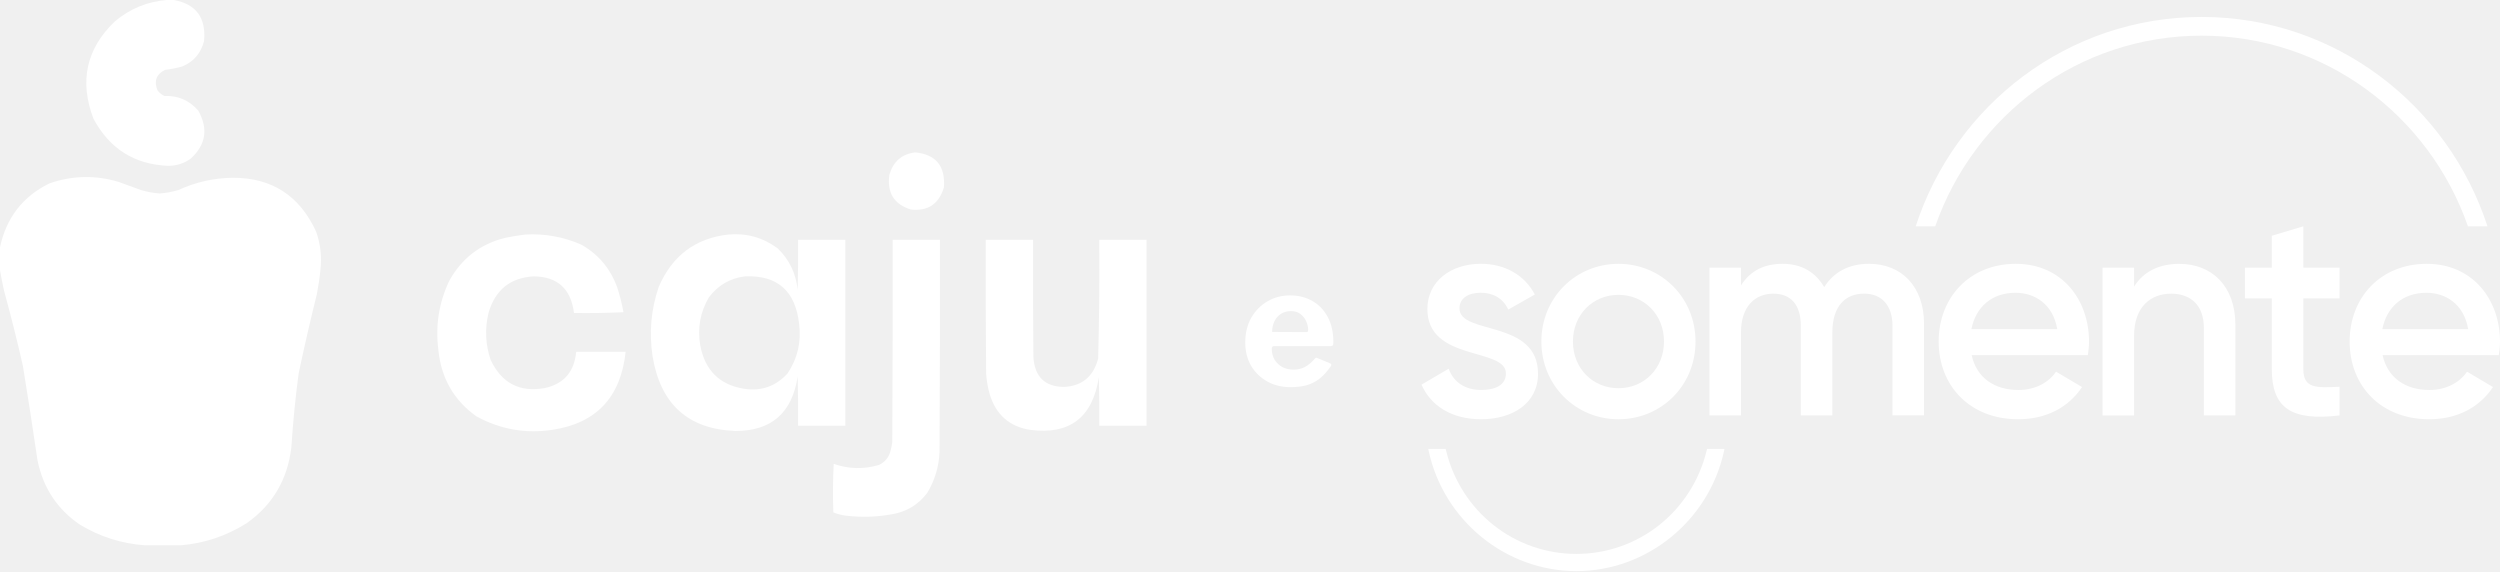
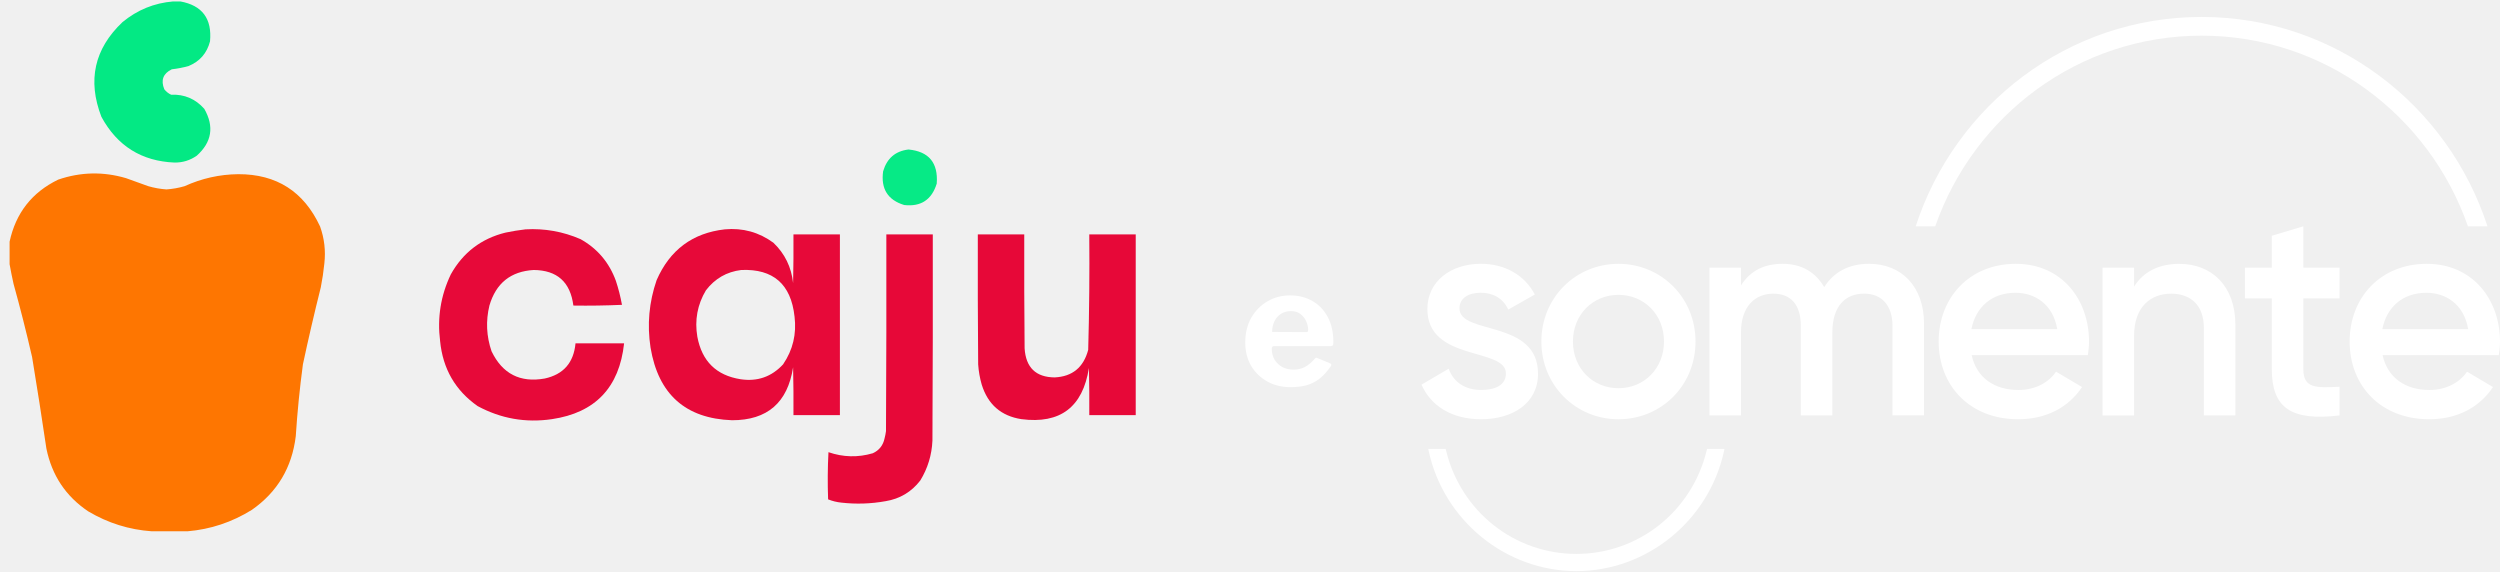
<svg xmlns="http://www.w3.org/2000/svg" width="107.431mm" height="24.542mm" viewBox="0 0 107.431 24.542" version="1.1" id="svg5" xml:space="preserve">
  <defs id="defs2">
    <clipPath id="clip0_20_392">
      <rect width="188" height="97" fill="#ffffff" transform="translate(0,64)" id="rect46" x="0" y="0" />
    </clipPath>
  </defs>
  <g id="layer1" transform="translate(-60.79221,-147.1809)">
-     <g id="g292">
-       <g style="fill:none" id="g480" transform="matrix(0.2645833,0,0,0.2645833,46.82206,147.9092)">
-         <g id="g451">
-           <g id="g447">
-             <mask id="mask0_3_68" maskUnits="userSpaceOnUse" x="283" y="0" width="176" height="90">
-               <path d="M 458.839,0 H 283.677 v 90 h 175.162 z" fill="#ffffff" id="path424" />
-             </mask>
-             <g id="g445">
-               <path d="m 302.599,57.947 c 0,4.801 -4.124,7.392 -9.247,7.392 -4.743,0 -8.157,-2.158 -9.675,-5.617 l 4.412,-2.592 c 0.76,2.159 2.656,3.454 5.263,3.454 2.279,0 4.033,-0.77 4.033,-2.688 0,-4.271 -12.756,-1.872 -12.756,-10.464 0,-4.511 3.842,-7.342 8.677,-7.342 3.888,0 7.114,1.822 8.773,4.99 l -4.315,2.449 c -0.853,-1.872 -2.516,-2.735 -4.458,-2.735 -1.941,0 -3.463,0.816 -3.463,2.545 0,4.367 12.756,1.729 12.756,10.607 z" fill="#ffffff" id="path427" />
-               <path d="m 303.142,52.717 c 0,-7.152 5.596,-12.622 12.519,-12.622 6.922,0 12.519,5.47 12.519,12.622 0,7.152 -5.551,12.622 -12.519,12.622 -6.969,0 -12.519,-5.52 -12.519,-12.622 z m 19.919,0 c 0,-4.367 -3.226,-7.582 -7.396,-7.582 -4.171,0 -7.397,3.215 -7.397,7.582 0,4.367 3.226,7.582 7.397,7.582 4.17,0 7.396,-3.215 7.396,-7.582 z" fill="#ffffff" id="path429" />
-               <path d="m 380.622,60.589 c 2.843,0 4.98,-1.296 6.115,-2.975 l 4.22,2.495 c -2.182,3.265 -5.737,5.23 -10.385,5.23 -7.825,0 -12.901,-5.423 -12.901,-12.622 0,-7.199 5.072,-12.622 12.519,-12.622 7.446,0 11.903,5.76 11.903,12.669 0,0.72 -0.095,1.489 -0.191,2.159 h -18.876 c 0.807,3.745 3.796,5.663 7.588,5.663 z m 6.307,-9.887 c -0.712,-4.128 -3.701,-5.903 -6.782,-5.903 -3.841,0 -6.448,2.306 -7.159,5.903 z" fill="#ffffff" id="path431" />
-               <path d="m 415.865,49.982 v 14.735 h -5.122 V 50.512 c 0,-3.648 -2.088,-5.567 -5.313,-5.567 -3.226,0 -6.025,2.015 -6.025,6.913 v 12.862 h -5.122 V 40.725 h 5.122 v 3.071 c 1.564,-2.495 4.124,-3.694 7.351,-3.694 5.314,0 9.105,3.648 9.105,9.887 z" fill="#ffffff" id="path433" />
-               <path d="m 426.901,45.712 v 11.52 c 0,3.071 1.992,3.025 5.879,2.832 v 4.654 c -7.874,0.959 -11.001,-1.25 -11.001,-7.485 V 45.712 h -4.362 v -4.99 h 4.362 v -5.184 l 5.122,-1.536 v 6.719 h 5.879 v 4.99 z" fill="#ffffff" id="path435" />
-               <path d="m 447.363,60.589 c 2.844,0 4.981,-1.296 6.12,-2.975 l 4.221,2.495 c -2.183,3.265 -5.738,5.23 -10.386,5.23 -7.825,0 -12.901,-5.423 -12.901,-12.622 0,-7.199 5.076,-12.622 12.518,-12.622 7.442,0 11.904,5.76 11.904,12.669 0,0.72 -0.096,1.489 -0.191,2.159 h -18.876 c 0.806,3.745 3.796,5.663 7.587,5.663 z m 6.308,-9.887 c -0.711,-4.128 -3.701,-5.903 -6.782,-5.903 -3.841,0 -6.448,2.306 -7.159,5.903 z" fill="#ffffff" id="path437" />
-               <path d="m 356.333,40.095 c -3.176,0 -5.692,1.296 -7.255,3.791 -1.376,-2.398 -3.651,-3.791 -6.735,-3.791 -3.085,0 -5.264,1.153 -6.782,3.505 v -2.878 h -5.122 v 23.995 h 5.122 V 51.278 c 0,-4.367 2.37,-6.336 5.264,-6.336 2.894,0 4.457,1.872 4.457,5.23 v 14.541 h 5.122 V 51.274 c 0,-4.367 2.133,-6.336 5.168,-6.336 2.798,0 4.599,1.872 4.599,5.23 v 14.541 h 5.122 V 49.831 c 0,-6 -3.605,-9.74 -8.964,-9.74 z" fill="#ffffff" id="path439" />
-               <path d="m 329.996,70.388 c -2.382,9.903 -11.086,16.823 -21.17,16.823 -10.084,0 -18.788,-6.917 -21.169,-16.823 l -0.054,-0.224 h -2.832 l 0.076,0.36 c 2.458,11.288 12.542,19.481 23.979,19.481 11.437,0 21.521,-8.193 23.979,-19.481 l 0.077,-0.36 h -2.833 z" fill="#ffffff" id="path441" />
-               <path d="M 410.372,0 C 388.714,0 370.358,14.259 363.94,34.002 h 3.173 c 6.295,-18.038 23.279,-30.962 43.259,-30.962 19.981,0 36.965,12.928 43.26,30.962 h 3.173 C 450.384,14.259 432.027,0 410.372,0 Z" fill="#ffffff" id="path443" />
-             </g>
+     <g style="fill:none" id="g480" transform="matrix(0.2645833,0,0,0.2645833,46.82206,147.9092)">
+       <g id="g451">
+         <g id="g447">
+           <mask id="mask0_3_68" maskUnits="userSpaceOnUse" x="283" y="0" width="176" height="90">
+             <path d="M 458.839,0 H 283.677 v 90 h 175.162 z" fill="#ffffff" id="path424" />
+           </mask>
+           <g id="g445">
+             <path d="m 302.599,57.947 c 0,4.801 -4.124,7.392 -9.247,7.392 -4.743,0 -8.157,-2.158 -9.675,-5.617 l 4.412,-2.592 c 0.76,2.159 2.656,3.454 5.263,3.454 2.279,0 4.033,-0.77 4.033,-2.688 0,-4.271 -12.756,-1.872 -12.756,-10.464 0,-4.511 3.842,-7.342 8.677,-7.342 3.888,0 7.114,1.822 8.773,4.99 l -4.315,2.449 c -0.853,-1.872 -2.516,-2.735 -4.458,-2.735 -1.941,0 -3.463,0.816 -3.463,2.545 0,4.367 12.756,1.729 12.756,10.607 z" fill="#ffffff" id="path427" />
+             <path d="m 303.142,52.717 c 0,-7.152 5.596,-12.622 12.519,-12.622 6.922,0 12.519,5.47 12.519,12.622 0,7.152 -5.551,12.622 -12.519,12.622 -6.969,0 -12.519,-5.52 -12.519,-12.622 z m 19.919,0 c 0,-4.367 -3.226,-7.582 -7.396,-7.582 -4.171,0 -7.397,3.215 -7.397,7.582 0,4.367 3.226,7.582 7.397,7.582 4.17,0 7.396,-3.215 7.396,-7.582 z" fill="#ffffff" id="path429" />
+             <path d="m 380.622,60.589 c 2.843,0 4.98,-1.296 6.115,-2.975 l 4.22,2.495 c -2.182,3.265 -5.737,5.23 -10.385,5.23 -7.825,0 -12.901,-5.423 -12.901,-12.622 0,-7.199 5.072,-12.622 12.519,-12.622 7.446,0 11.903,5.76 11.903,12.669 0,0.72 -0.095,1.489 -0.191,2.159 h -18.876 c 0.807,3.745 3.796,5.663 7.588,5.663 z m 6.307,-9.887 c -0.712,-4.128 -3.701,-5.903 -6.782,-5.903 -3.841,0 -6.448,2.306 -7.159,5.903 z" fill="#ffffff" id="path431" />
+             <path d="m 415.865,49.982 v 14.735 h -5.122 V 50.512 c 0,-3.648 -2.088,-5.567 -5.313,-5.567 -3.226,0 -6.025,2.015 -6.025,6.913 v 12.862 h -5.122 V 40.725 h 5.122 v 3.071 c 1.564,-2.495 4.124,-3.694 7.351,-3.694 5.314,0 9.105,3.648 9.105,9.887 z" fill="#ffffff" id="path433" />
+             <path d="m 426.901,45.712 v 11.52 c 0,3.071 1.992,3.025 5.879,2.832 v 4.654 c -7.874,0.959 -11.001,-1.25 -11.001,-7.485 V 45.712 h -4.362 v -4.99 h 4.362 v -5.184 l 5.122,-1.536 v 6.719 h 5.879 v 4.99 z" fill="#ffffff" id="path435" />
+             <path d="m 447.363,60.589 c 2.844,0 4.981,-1.296 6.12,-2.975 l 4.221,2.495 c -2.183,3.265 -5.738,5.23 -10.386,5.23 -7.825,0 -12.901,-5.423 -12.901,-12.622 0,-7.199 5.076,-12.622 12.518,-12.622 7.442,0 11.904,5.76 11.904,12.669 0,0.72 -0.096,1.489 -0.191,2.159 h -18.876 c 0.806,3.745 3.796,5.663 7.587,5.663 z m 6.308,-9.887 c -0.711,-4.128 -3.701,-5.903 -6.782,-5.903 -3.841,0 -6.448,2.306 -7.159,5.903 z" fill="#ffffff" id="path437" />
+             <path d="m 356.333,40.095 c -3.176,0 -5.692,1.296 -7.255,3.791 -1.376,-2.398 -3.651,-3.791 -6.735,-3.791 -3.085,0 -5.264,1.153 -6.782,3.505 v -2.878 h -5.122 v 23.995 h 5.122 V 51.278 c 0,-4.367 2.37,-6.336 5.264,-6.336 2.894,0 4.457,1.872 4.457,5.23 v 14.541 h 5.122 V 51.274 c 0,-4.367 2.133,-6.336 5.168,-6.336 2.798,0 4.599,1.872 4.599,5.23 v 14.541 h 5.122 V 49.831 c 0,-6 -3.605,-9.74 -8.964,-9.74 z" fill="#ffffff" id="path439" />
+             <path d="m 329.996,70.388 c -2.382,9.903 -11.086,16.823 -21.17,16.823 -10.084,0 -18.788,-6.917 -21.169,-16.823 l -0.054,-0.224 h -2.832 l 0.076,0.36 c 2.458,11.288 12.542,19.481 23.979,19.481 11.437,0 21.521,-8.193 23.979,-19.481 l 0.077,-0.36 h -2.833 z" fill="#ffffff" id="path441" />
+             <path d="M 410.372,0 C 388.714,0 370.358,14.259 363.94,34.002 h 3.173 c 6.295,-18.038 23.279,-30.962 43.259,-30.962 19.981,0 36.965,12.928 43.26,30.962 h 3.173 C 450.384,14.259 432.027,0 410.372,0 Z" fill="#ffffff" id="path443" />
          </g>
-           <path d="m 259.359,53.896 c 0,0.668 0.153,1.264 0.46,1.788 0.325,0.506 0.75,0.903 1.274,1.192 0.542,0.271 1.147,0.406 1.815,0.406 0.651,0 1.247,-0.136 1.789,-0.406 0.56,-0.289 1.12,-0.759 1.68,-1.409 0.072,-0.072 0.135,-0.108 0.189,-0.108 0.055,-0.018 0.154,0.009 0.298,0.081 l 1.951,0.813 c 0.253,0.108 0.28,0.289 0.082,0.542 -0.578,0.831 -1.184,1.49 -1.816,1.978 -0.632,0.488 -1.337,0.84 -2.113,1.057 -0.759,0.199 -1.617,0.298 -2.575,0.298 -1.409,0 -2.664,-0.307 -3.766,-0.921 -1.102,-0.614 -1.978,-1.463 -2.628,-2.547 -0.633,-1.102 -0.949,-2.357 -0.949,-3.767 0,-1.554 0.325,-2.899 0.976,-4.037 0.668,-1.156 1.553,-2.05 2.655,-2.683 1.102,-0.632 2.312,-0.948 3.631,-0.948 1.391,0 2.61,0.307 3.658,0.921 1.048,0.596 1.87,1.454 2.466,2.574 0.614,1.12 0.921,2.484 0.921,4.092 0,0.199 -0.018,0.352 -0.054,0.461 -0.036,0.108 -0.172,0.172 -0.406,0.19 h -9.213 c -0.109,0 -0.19,0.036 -0.244,0.108 -0.054,0.072 -0.081,0.181 -0.081,0.325 z m 5.446,-2.71 c 0.199,0 0.325,-0.018 0.379,-0.054 0.055,-0.054 0.082,-0.163 0.082,-0.325 0,-0.452 -0.109,-0.912 -0.325,-1.382 -0.199,-0.47 -0.506,-0.858 -0.922,-1.165 -0.397,-0.325 -0.912,-0.488 -1.544,-0.488 -0.596,0 -1.129,0.145 -1.599,0.434 -0.47,0.289 -0.831,0.696 -1.084,1.219 -0.253,0.506 -0.379,1.084 -0.379,1.734 z" fill="#ffffff" id="path449" />
        </g>
+         <path d="m 259.359,53.896 c 0,0.668 0.153,1.264 0.46,1.788 0.325,0.506 0.75,0.903 1.274,1.192 0.542,0.271 1.147,0.406 1.815,0.406 0.651,0 1.247,-0.136 1.789,-0.406 0.56,-0.289 1.12,-0.759 1.68,-1.409 0.072,-0.072 0.135,-0.108 0.189,-0.108 0.055,-0.018 0.154,0.009 0.298,0.081 l 1.951,0.813 c 0.253,0.108 0.28,0.289 0.082,0.542 -0.578,0.831 -1.184,1.49 -1.816,1.978 -0.632,0.488 -1.337,0.84 -2.113,1.057 -0.759,0.199 -1.617,0.298 -2.575,0.298 -1.409,0 -2.664,-0.307 -3.766,-0.921 -1.102,-0.614 -1.978,-1.463 -2.628,-2.547 -0.633,-1.102 -0.949,-2.357 -0.949,-3.767 0,-1.554 0.325,-2.899 0.976,-4.037 0.668,-1.156 1.553,-2.05 2.655,-2.683 1.102,-0.632 2.312,-0.948 3.631,-0.948 1.391,0 2.61,0.307 3.658,0.921 1.048,0.596 1.87,1.454 2.466,2.574 0.614,1.12 0.921,2.484 0.921,4.092 0,0.199 -0.018,0.352 -0.054,0.461 -0.036,0.108 -0.172,0.172 -0.406,0.19 h -9.213 c -0.109,0 -0.19,0.036 -0.244,0.108 -0.054,0.072 -0.081,0.181 -0.081,0.325 z m 5.446,-2.71 c 0.199,0 0.325,-0.018 0.379,-0.054 0.055,-0.054 0.082,-0.163 0.082,-0.325 0,-0.452 -0.109,-0.912 -0.325,-1.382 -0.199,-0.47 -0.506,-0.858 -0.922,-1.165 -0.397,-0.325 -0.912,-0.488 -1.544,-0.488 -0.596,0 -1.129,0.145 -1.599,0.434 -0.47,0.289 -0.831,0.696 -1.084,1.219 -0.253,0.506 -0.379,1.084 -0.379,1.734 z" fill="#ffffff" id="path449" />
      </g>
-       <g style="clip-rule:evenodd;fill-rule:evenodd;image-rendering:optimizeQuality;shape-rendering:geometricPrecision;text-rendering:geometricPrecision" id="g530" transform="matrix(0.03126208,0,0,0.03209802,60.80784,147.197)">
-         <g id="g484">
-           <path style="opacity:0.987;fill:#ffffff" fill="#00e983" d="m 228.5,-0.5 c 3.333,0 6.667,0 10,0 30.638,5.49 44.472,23.823 41.5,55 -4.321,16.322 -14.321,27.655 -30,34 -7.71,2.121 -15.543,3.621 -23.5,4.5 -12.159,5.806 -15.659,14.973 -10.5,27.5 2.592,3.262 5.759,5.762 9.5,7.5 18.63,-0.763 34.13,5.737 46.5,19.5 14.063,24.354 10.563,45.854 -10.5,64.5 -9.308,6.412 -19.642,9.579 -31,9.5 -46.181,-1.824 -80.347,-22.824 -102.5,-63 -19.732,-50.236 -9.898,-93.736 29.5,-130.5 20.771,-16.865 44.438,-26.365 71,-28.5 z" id="path482" />
+     </g>
+     <g transform="matrix(0.03070597,0,0,0.03119093,85.41613,158.6427)" id="142920">
+       <g vector-effect="non-scaling-stroke" id="g3876">
+         <g transform="translate(-588.7157,-254.4993)" id="g3850">
+           <path style="opacity:0.987;fill:#00e983;fill-rule:evenodd;stroke:none;stroke-width:1;stroke-linecap:butt;stroke-linejoin:miter;stroke-miterlimit:4;stroke-dasharray:none;stroke-dashoffset:0" transform="translate(-199.2843,-110.5007)" d="m 228.5,-0.5 c 3.333,0 6.667,0 10,0 30.638,5.49 44.472,23.823 41.5,55 -4.321,16.322 -14.321,27.655 -30,34 -7.71,2.121 -15.543,3.621 -23.5,4.5 -12.159,5.806 -15.659,14.973 -10.5,27.5 2.592,3.262 5.759,5.762 9.5,7.5 18.63,-0.763 34.13,5.737 46.5,19.5 14.063,24.354 10.563,45.854 -10.5,64.5 -9.308,6.412 -19.642,9.579 -31,9.5 -46.181,-1.824 -80.347,-22.824 -102.5,-63 -19.732,-50.236 -9.898,-93.736 29.5,-130.5 20.771,-16.865 44.438,-26.365 71,-28.5 z" stroke-linecap="round" id="path3848" />
        </g>
-         <g id="g488">
-           <path style="opacity:0.976;fill:#ffffff" fill="#00e983" d="m 1257.5,203.5 c 28.53,2.702 41.7,18.369 39.5,47 -6.98,22.251 -22.15,32.085 -45.5,29.5 -23.07,-6.946 -32.9,-22.446 -29.5,-46.5 5.34,-17.847 17.17,-27.847 35.5,-30 z" id="path486" />
+         <g transform="translate(471.2904,-123.0482)" id="g3854">
+           <path style="opacity:0.976;fill:#00e983;fill-rule:evenodd;stroke:none;stroke-width:1;stroke-linecap:butt;stroke-linejoin:miter;stroke-miterlimit:4;stroke-dasharray:none;stroke-dashoffset:0" transform="translate(-1259.29,-241.9518)" d="m 1257.5,203.5 c 28.53,2.702 41.7,18.369 39.5,47 -6.98,22.251 -22.15,32.085 -45.5,29.5 -23.07,-6.946 -32.9,-22.446 -29.5,-46.5 5.34,-17.847 17.17,-27.847 35.5,-30 z" stroke-linecap="round" id="path3852" />
        </g>
-         <g id="g492">
-           <path style="opacity:0.996;fill:#ffffff" fill="#fe7500" d="m 248.5,729.5 c -16.667,0 -33.333,0 -50,0 -31.765,-2.194 -61.432,-11.361 -89,-27.5 C 78.164,681.303 58.664,652.47 51,615.5 44.706,573.443 38.039,531.443 31,489.5 23.116,455.629 14.449,421.963 5,388.5 c -2.052,-9.096 -3.885,-18.096 -5.5,-27 0,-10.333 0,-20.667 0,-31 8.653,-39.503 31.32,-68.003 68,-85.5 31.416,-10.607 63.083,-11.274 95,-2 10.333,3.667 20.667,7.333 31,11 8.392,2.413 16.892,3.913 25.5,4.5 8.608,-0.587 17.108,-2.087 25.5,-4.5 23.864,-10.716 48.864,-16.216 75,-16.5 53.566,-0.15 91.732,23.85 114.5,72 6.008,16.51 8.008,33.51 6,51 -1.125,11.082 -2.791,22.082 -5,33 -8.966,35.196 -17.299,70.529 -25,106 -4.49,32.879 -7.823,65.879 -10,99 -5.325,43.17 -25.825,77.003 -61.5,101.5 -27.744,16.97 -57.744,26.804 -90,29.5 z" id="path490" />
+         <g transform="translate(-567.8727,118.0056)" id="g3858">
+           <path style="opacity:0.996;fill:#fe7500;fill-rule:evenodd;stroke:none;stroke-width:1;stroke-linecap:butt;stroke-linejoin:miter;stroke-miterlimit:4;stroke-dasharray:none;stroke-dashoffset:0" transform="translate(-220.1273,-483.0055)" d="m 248.5,729.5 c -16.667,0 -33.333,0 -50,0 -31.765,-2.194 -61.432,-11.361 -89,-27.5 C 78.164,681.303 58.664,652.47 51,615.5 44.706,573.443 38.039,531.443 31,489.5 23.116,455.629 14.449,421.963 5,388.5 c -2.052,-9.096 -3.885,-18.096 -5.5,-27 0,-10.333 0,-20.667 0,-31 8.653,-39.503 31.32,-68.003 68,-85.5 31.416,-10.607 63.083,-11.274 95,-2 10.333,3.667 20.667,7.333 31,11 8.392,2.413 16.892,3.913 25.5,4.5 8.608,-0.587 17.108,-2.087 25.5,-4.5 23.864,-10.716 48.864,-16.216 75,-16.5 53.566,-0.15 91.732,23.85 114.5,72 6.008,16.51 8.008,33.51 6,51 -1.125,11.082 -2.791,22.082 -5,33 -8.966,35.196 -17.299,70.529 -25,106 -4.49,32.879 -7.823,65.879 -10,99 -5.325,43.17 -25.825,77.003 -61.5,101.5 -27.744,16.97 -57.744,26.804 -90,29.5 z" stroke-linecap="round" id="path3856" />
        </g>
-         <g id="g496">
-           <path style="opacity:0.984;fill:#ffffff" fill="#e70536" d="m 721.5,313.5 c 26.765,-1.487 52.431,3.013 77,13.5 23.596,12.938 40.096,32.105 49.5,57.5 3.619,10.809 6.452,21.809 8.5,33 -22.657,1 -45.324,1.333 -68,1 -4.213,-32.373 -22.713,-48.707 -55.5,-49 -32.169,1.841 -52.836,18.175 -62,49 -5.216,21.302 -4.216,42.302 3,63 15.209,31.098 40.043,43.598 74.5,37.5 26.144,-5.647 40.477,-21.813 43,-48.5 22.667,0 45.333,0 68,0 -6.675,60.843 -40.342,95.676 -101,104.5 -36.732,5.327 -71.399,-0.673 -104,-18 -31.204,-21.546 -48.704,-51.38 -52.5,-89.5 -4.142,-32.208 0.858,-62.875 15,-92 17.112,-30.085 42.612,-49.252 76.5,-57.5 9.411,-1.937 18.745,-3.437 28,-4.5 z" id="path494" />
+         <g transform="translate(-57.9538,80.051)" id="g3862">
+           <path style="opacity:0.984;fill:#e70536;fill-rule:evenodd;stroke:none;stroke-width:1;stroke-linecap:butt;stroke-linejoin:miter;stroke-miterlimit:4;stroke-dasharray:none;stroke-dashoffset:0" transform="translate(-730.0463,-445.051)" d="m 721.5,313.5 c 26.765,-1.487 52.431,3.013 77,13.5 23.596,12.938 40.096,32.105 49.5,57.5 3.619,10.809 6.452,21.809 8.5,33 -22.657,1 -45.324,1.333 -68,1 -4.213,-32.373 -22.713,-48.707 -55.5,-49 -32.169,1.841 -52.836,18.175 -62,49 -5.216,21.302 -4.216,42.302 3,63 15.209,31.098 40.043,43.598 74.5,37.5 26.144,-5.647 40.477,-21.813 43,-48.5 22.667,0 45.333,0 68,0 -6.675,60.843 -40.342,95.676 -101,104.5 -36.732,5.327 -71.399,-0.673 -104,-18 -31.204,-21.546 -48.704,-51.38 -52.5,-89.5 -4.142,-32.208 0.858,-62.875 15,-92 17.112,-30.085 42.612,-49.252 76.5,-57.5 9.411,-1.937 18.745,-3.437 28,-4.5 z" stroke-linecap="round" id="path3860" />
        </g>
-         <g id="g500">
-           <path style="opacity:0.984;fill:#ffffff" fill="#e70536" d="m 1000.5,313.5 c 25.1,-2.228 47.77,3.938 68,18.5 15.93,15.036 25.1,33.536 27.5,55.5 0.5,-22.331 0.67,-44.664 0.5,-67 21.67,0 43.33,0 65,0 0,83 0,166 0,249 -21.67,0 -43.33,0 -65,0 0.17,-22.003 0,-44.003 -0.5,-66 -7.59,48.723 -36.09,73.056 -85.5,73 -65.035,-2.362 -103.035,-35.695 -114,-100 -4.939,-31.752 -2.106,-62.752 8.5,-93 18.477,-41.654 50.31,-64.988 95.5,-70 z m 23,56 c 44.67,-1.83 69.51,19.504 74.5,64 3.04,24.147 -2.29,46.147 -16,66 -16.14,17.16 -35.98,23.994 -59.5,20.5 -33.928,-5.262 -54.095,-24.762 -60.5,-58.5 -3.948,-22.921 0.052,-44.255 12,-64 12.63,-16.23 29.13,-25.564 49.5,-28 z" id="path498" />
+         <g transform="translate(239.823,79.7783)" id="g3866">
+           <path style="opacity:0.984;fill:#e70536;fill-rule:evenodd;stroke:none;stroke-width:1;stroke-linecap:butt;stroke-linejoin:miter;stroke-miterlimit:4;stroke-dasharray:none;stroke-dashoffset:0" transform="translate(-1027.823,-444.7783)" d="m 1000.5,313.5 c 25.1,-2.228 47.77,3.938 68,18.5 15.93,15.036 25.1,33.536 27.5,55.5 0.5,-22.331 0.67,-44.664 0.5,-67 21.67,0 43.33,0 65,0 0,83 0,166 0,249 -21.67,0 -43.33,0 -65,0 0.17,-22.003 0,-44.003 -0.5,-66 -7.59,48.723 -36.09,73.056 -85.5,73 -65.035,-2.362 -103.035,-35.695 -114,-100 -4.939,-31.752 -2.106,-62.752 8.5,-93 18.477,-41.654 50.31,-64.988 95.5,-70 z m 23,56 c 44.67,-1.83 69.51,19.504 74.5,64 3.04,24.147 -2.29,46.147 -16,66 -16.14,17.16 -35.98,23.994 -59.5,20.5 -33.928,-5.262 -54.095,-24.762 -60.5,-58.5 -3.948,-22.921 0.052,-44.255 12,-64 12.63,-16.23 29.13,-25.564 49.5,-28 z" stroke-linecap="round" id="path3864" />
        </g>
-         <g id="g504">
-           <path style="opacity:0.986;fill:#ffffff" fill="#e70536" d="m 1226.5,320.5 c 21.67,0 43.33,0 65,0 0.17,94.667 0,189.334 -0.5,284 -0.89,19.894 -6.55,38.228 -17,55 -12.35,15.768 -28.52,25.268 -48.5,28.5 -20.57,3.652 -41.24,4.319 -62,2 -6.4,-0.643 -12.57,-2.143 -18.5,-4.5 -0.83,-21.674 -0.67,-43.341 0.5,-65 20.57,6.996 41.24,7.496 62,1.5 8.93,-4.016 14.43,-10.849 16.5,-20.5 0.88,-3.289 1.55,-6.623 2,-10 0.5,-90.333 0.67,-180.666 0.5,-271 z" id="path502" />
+         <g transform="translate(430.0218,140.9254)" id="g3870">
+           <path style="opacity:0.986;fill:#e70536;fill-rule:evenodd;stroke:none;stroke-width:1;stroke-linecap:butt;stroke-linejoin:miter;stroke-miterlimit:4;stroke-dasharray:none;stroke-dashoffset:0" transform="translate(-1218.022,-505.9254)" d="m 1226.5,320.5 c 21.67,0 43.33,0 65,0 0.17,94.667 0,189.334 -0.5,284 -0.89,19.894 -6.55,38.228 -17,55 -12.35,15.768 -28.52,25.268 -48.5,28.5 -20.57,3.652 -41.24,4.319 -62,2 -6.4,-0.643 -12.57,-2.143 -18.5,-4.5 -0.83,-21.674 -0.67,-43.341 0.5,-65 20.57,6.996 41.24,7.496 62,1.5 8.93,-4.016 14.43,-10.849 16.5,-20.5 0.88,-3.289 1.55,-6.623 2,-10 0.5,-90.333 0.67,-180.666 0.5,-271 z" stroke-linecap="round" id="path3868" />
        </g>
-         <g id="g508">
-           <path style="opacity:0.987;fill:#ffffff" fill="#e70536" d="m 1575.5,320.5 c 0,83 0,166 0,249 -21.67,0 -43.33,0 -65,0 0.17,-21.669 0,-43.336 -0.5,-65 -8.62,53.933 -40.12,77.433 -94.5,70.5 -28.33,-4.326 -46.83,-20.159 -55.5,-47.5 -2.69,-9.149 -4.35,-18.482 -5,-28 -0.5,-59.666 -0.67,-119.332 -0.5,-179 21.67,0 43.33,0 65,0 -0.17,52.334 0,104.668 0.5,157 1.72,26.388 15.72,39.722 42,40 24.83,-1.153 40.5,-13.82 47,-38 1.47,-52.967 1.97,-105.967 1.5,-159 21.67,0 43.33,0 65,0 z" id="path506" />
+         <g transform="translate(676.9681,83.3423)" id="g3874">
+           <path style="opacity:0.987;fill:#e70536;fill-rule:evenodd;stroke:none;stroke-width:1;stroke-linecap:butt;stroke-linejoin:miter;stroke-miterlimit:4;stroke-dasharray:none;stroke-dashoffset:0" transform="translate(-1464.968,-448.3423)" d="m 1575.5,320.5 c 0,83 0,166 0,249 -21.67,0 -43.33,0 -65,0 0.17,-21.669 0,-43.336 -0.5,-65 -8.62,53.933 -40.12,77.433 -94.5,70.5 -28.33,-4.326 -46.83,-20.159 -55.5,-47.5 -2.69,-9.149 -4.35,-18.482 -5,-28 -0.5,-59.666 -0.67,-119.332 -0.5,-179 21.67,0 43.33,0 65,0 -0.17,52.334 0,104.668 0.5,157 1.72,26.388 15.72,39.722 42,40 24.83,-1.153 40.5,-13.82 47,-38 1.47,-52.967 1.97,-105.967 1.5,-159 21.67,0 43.33,0 65,0 z" stroke-linecap="round" id="path3872" />
        </g>
      </g>
    </g>
  </g>
</svg>
